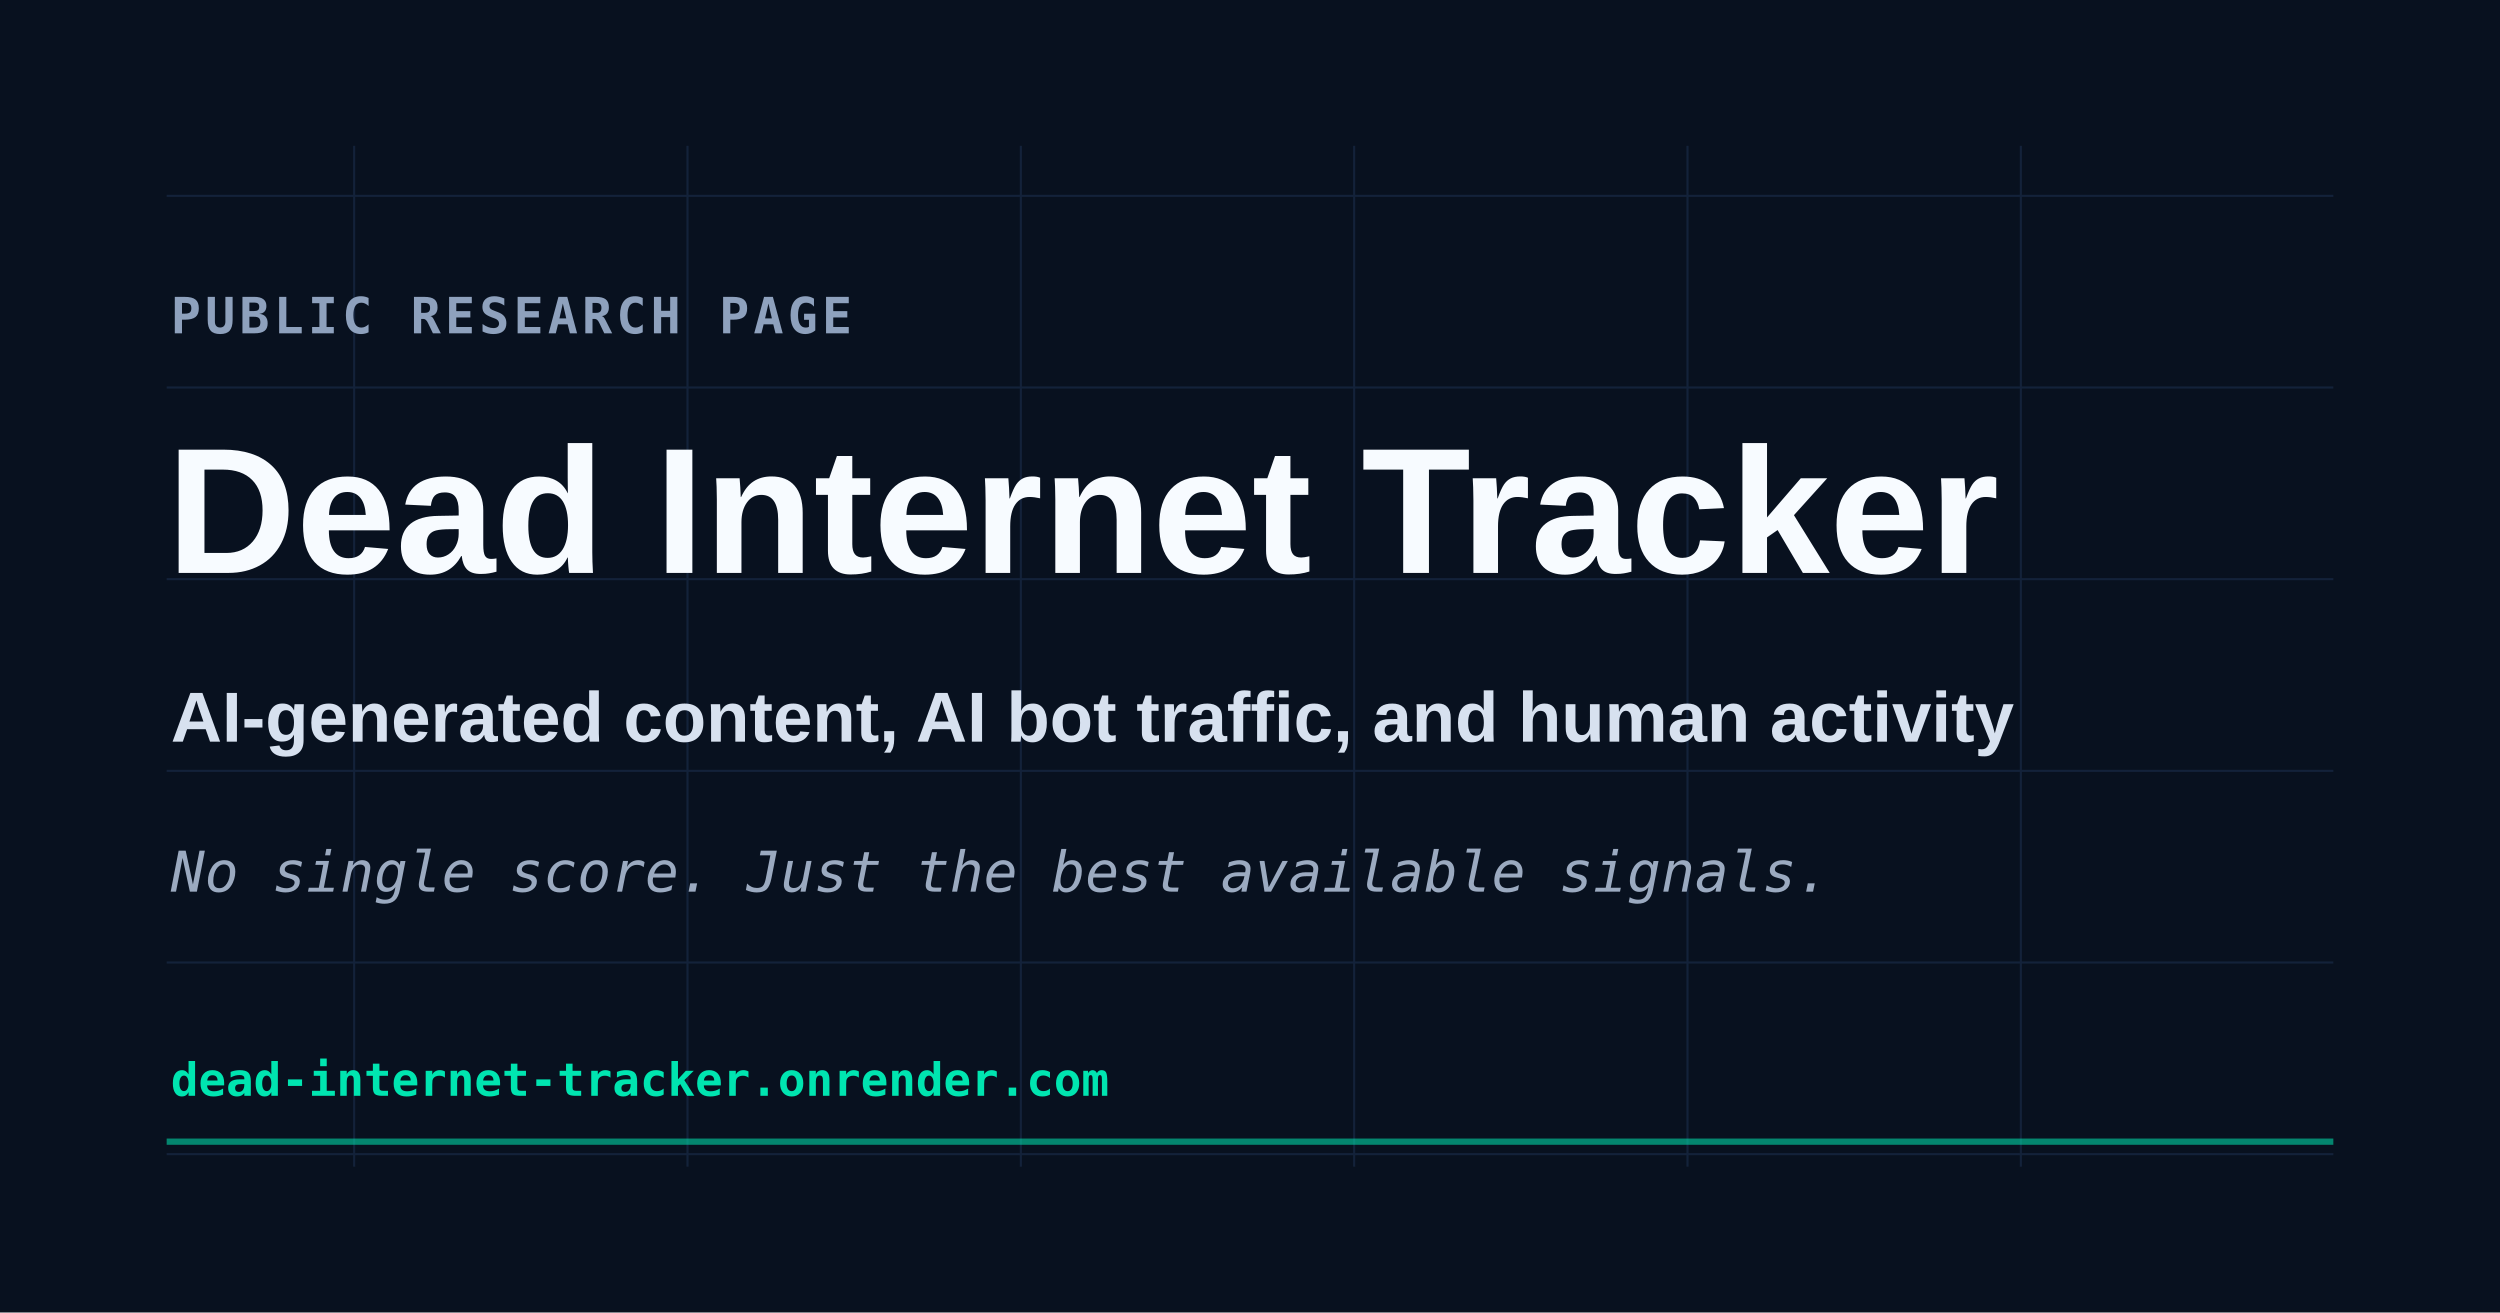
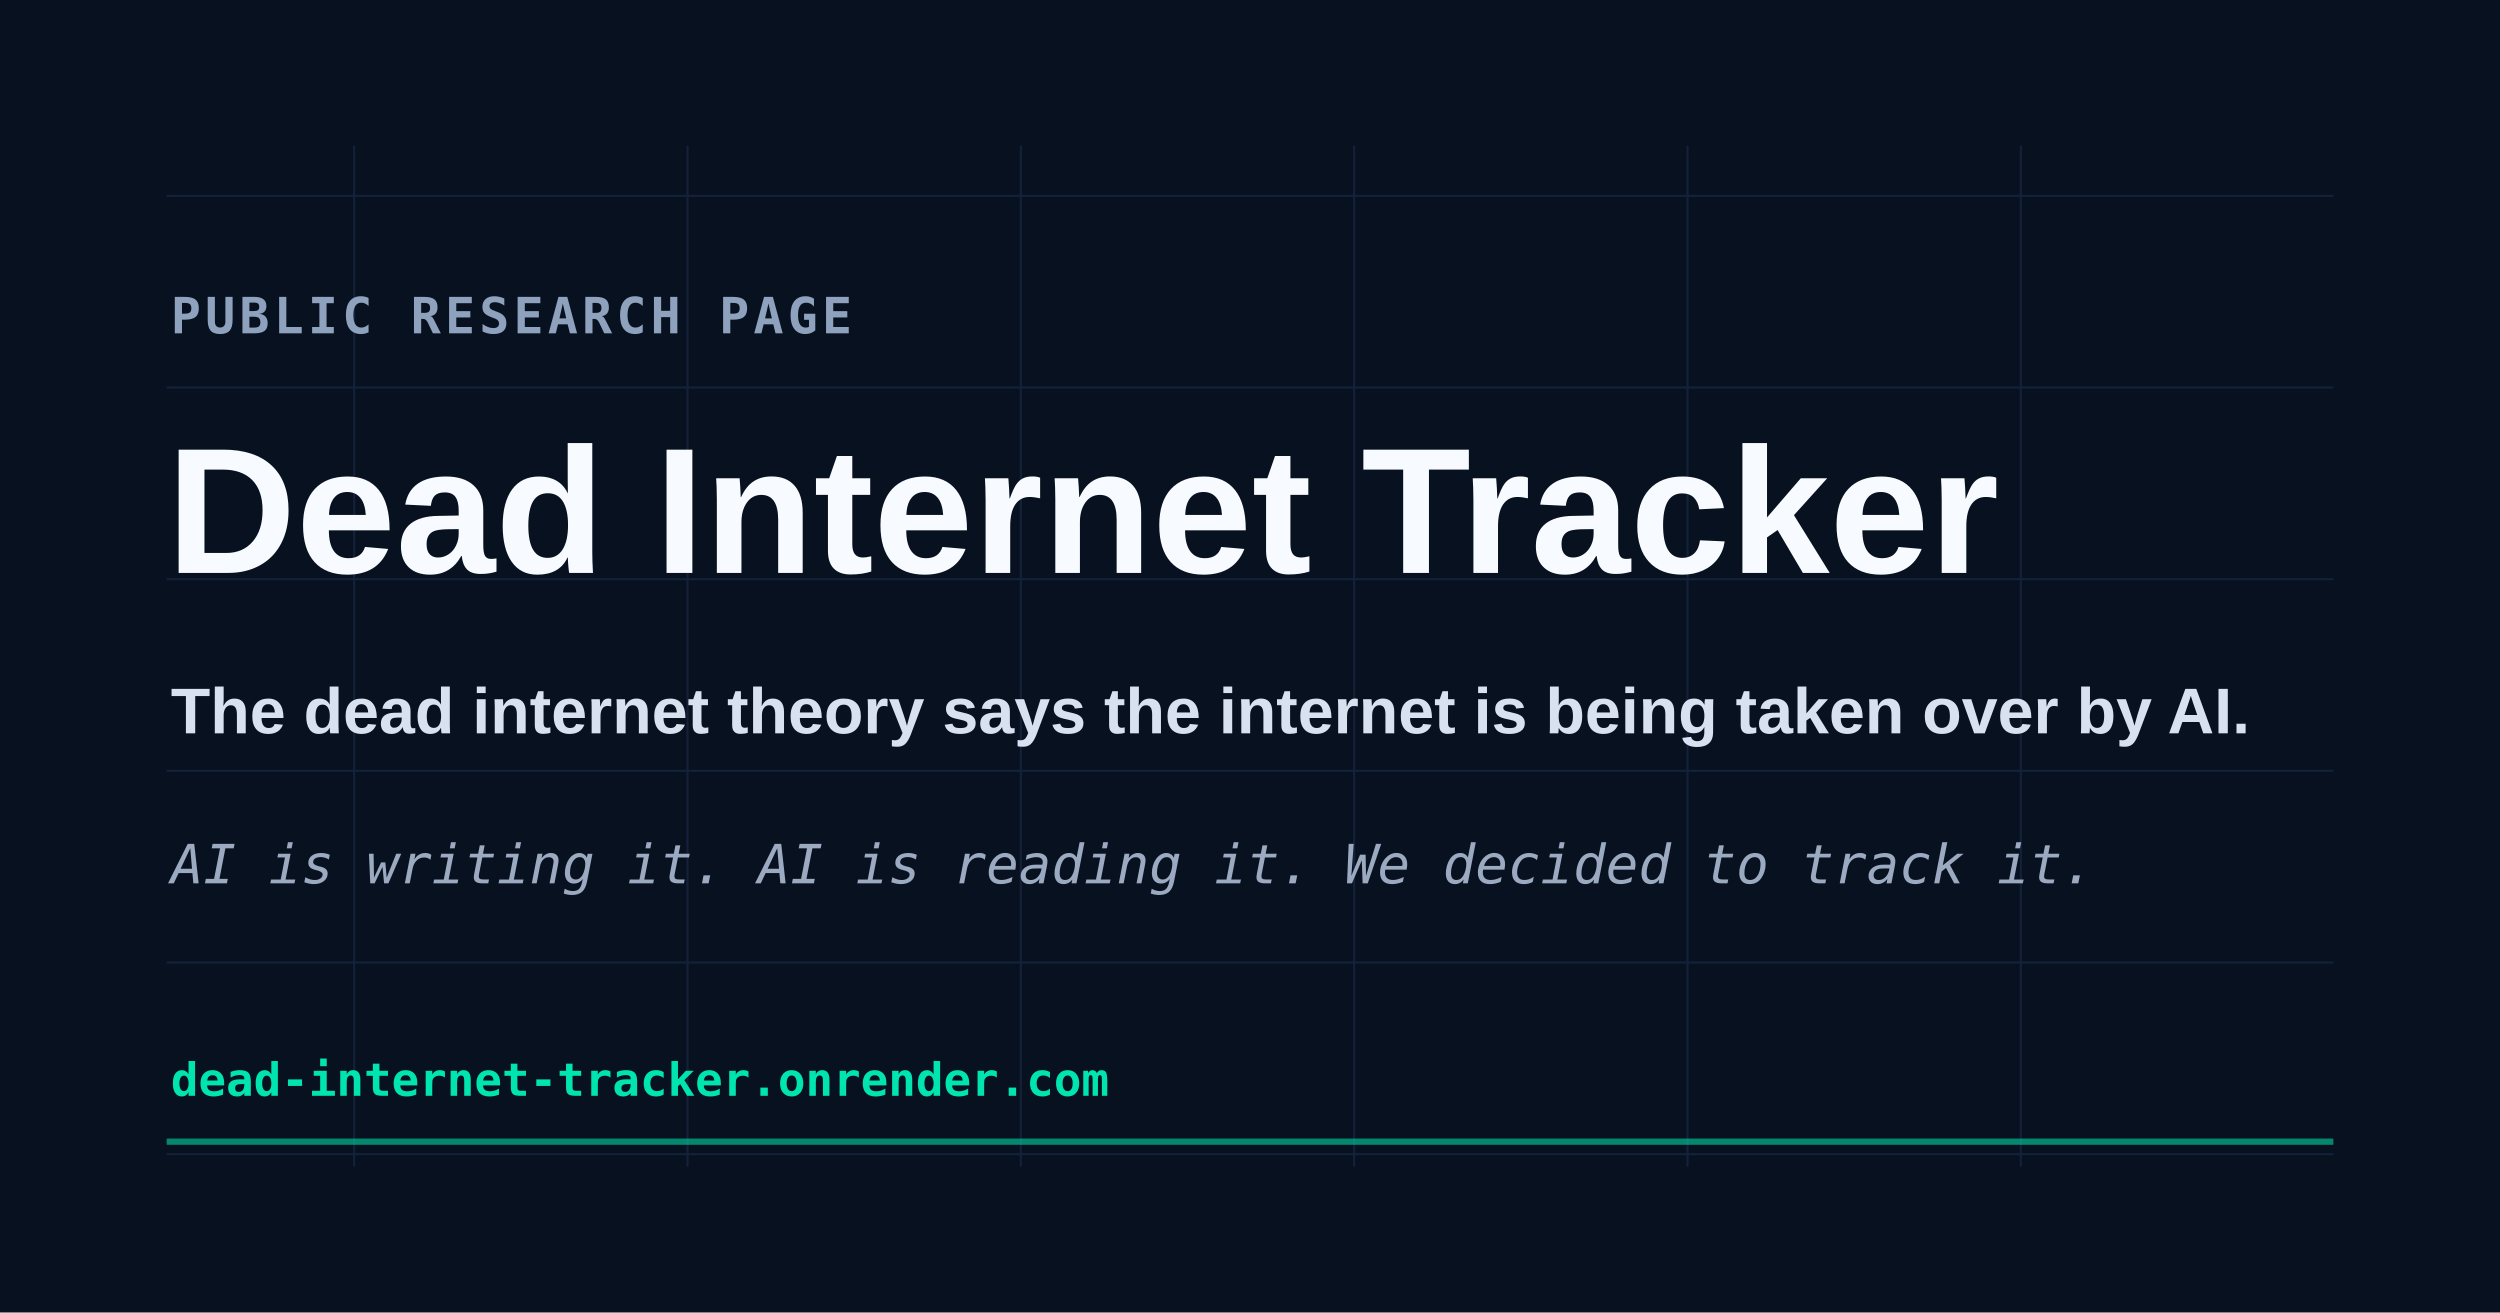
<svg xmlns="http://www.w3.org/2000/svg" viewBox="0 0 1200 630" role="img" aria-labelledby="title desc">
  <rect width="1200" height="630" fill="#08111f" />
  <g stroke="#13223a" stroke-width="1">
    <path d="M80 94H1120" />
    <path d="M80 186H1120" />
    <path d="M80 278H1120" />
    <path d="M80 370H1120" />
    <path d="M80 462H1120" />
    <path d="M80 554H1120" />
    <path d="M170 70V560" />
    <path d="M330 70V560" />
    <path d="M490 70V560" />
    <path d="M650 70V560" />
    <path d="M810 70V560" />
    <path d="M970 70V560" />
  </g>
  <path d="M80 548H1120" stroke="#00e5b0" stroke-width="3" opacity=".55" />
  <text x="82" y="160" fill="#8ea1bd" font-family="IBM Plex Mono, Consolas, monospace" font-size="24" font-weight="600" letter-spacing="2">PUBLIC RESEARCH PAGE</text>
  <text x="80" y="275" fill="#f7fbff" font-family="Space Grotesk, Segoe UI, Arial, sans-serif" font-size="86" font-weight="800">Dead Internet Tracker</text>
-   <text x="82" y="356" fill="#d7e1ef" font-family="Space Grotesk, Segoe UI, Arial, sans-serif" font-size="34" font-weight="600">AI-generated content, AI bot traffic, and human activity</text>
-   <text x="82" y="428" fill="#9baac0" font-family="IBM Plex Mono, Consolas, monospace" font-size="27" font-style="italic">No single score. Just the best available signals.</text>
+   <text x="82" y="352" fill="#d7e1ef" font-family="Space Grotesk, Segoe UI, Arial, sans-serif" font-size="31" font-weight="600">The dead internet theory says the internet is being taken over by AI.</text>
+   <text x="82" y="424" fill="#9baac0" font-family="IBM Plex Mono, Consolas, monospace" font-size="26" font-style="italic">AI is writing it. AI is reading it. We decided to track it.</text>
  <g font-family="IBM Plex Mono, Consolas, monospace" font-size="22" font-weight="600">
    <text x="82" y="526" fill="#00e5b0">dead-internet-tracker.onrender.com</text>
  </g>
</svg>
